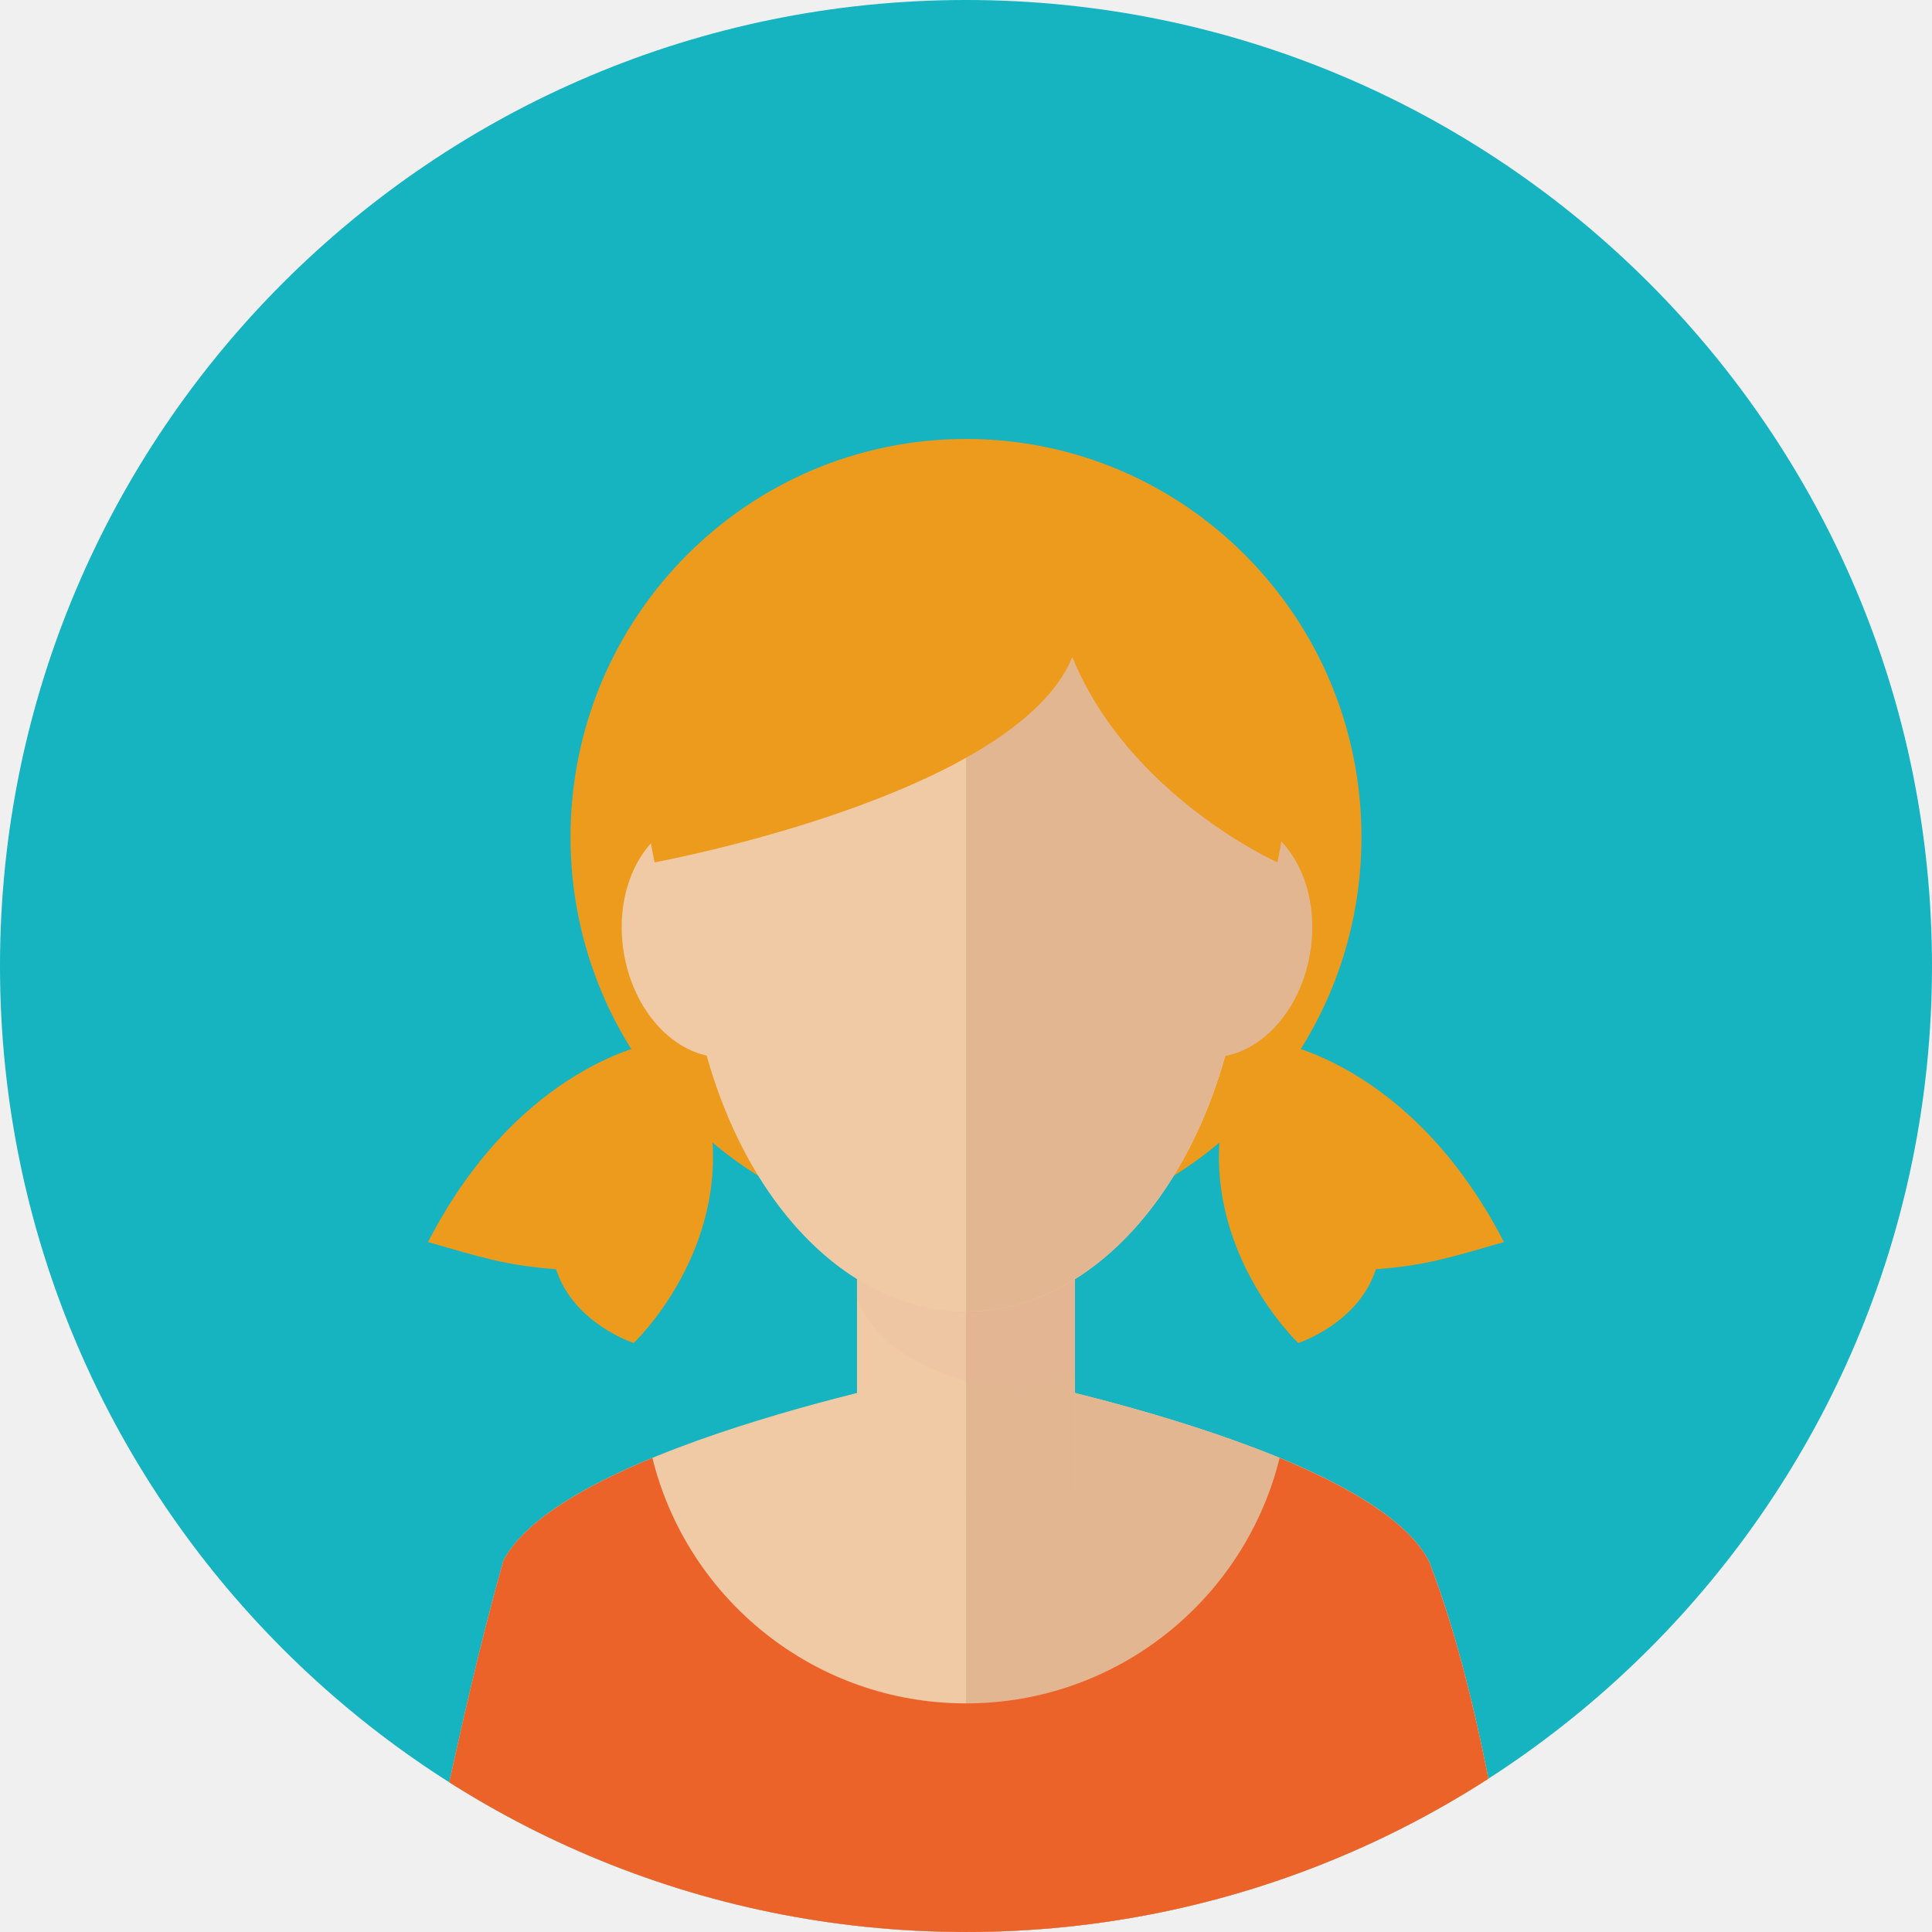
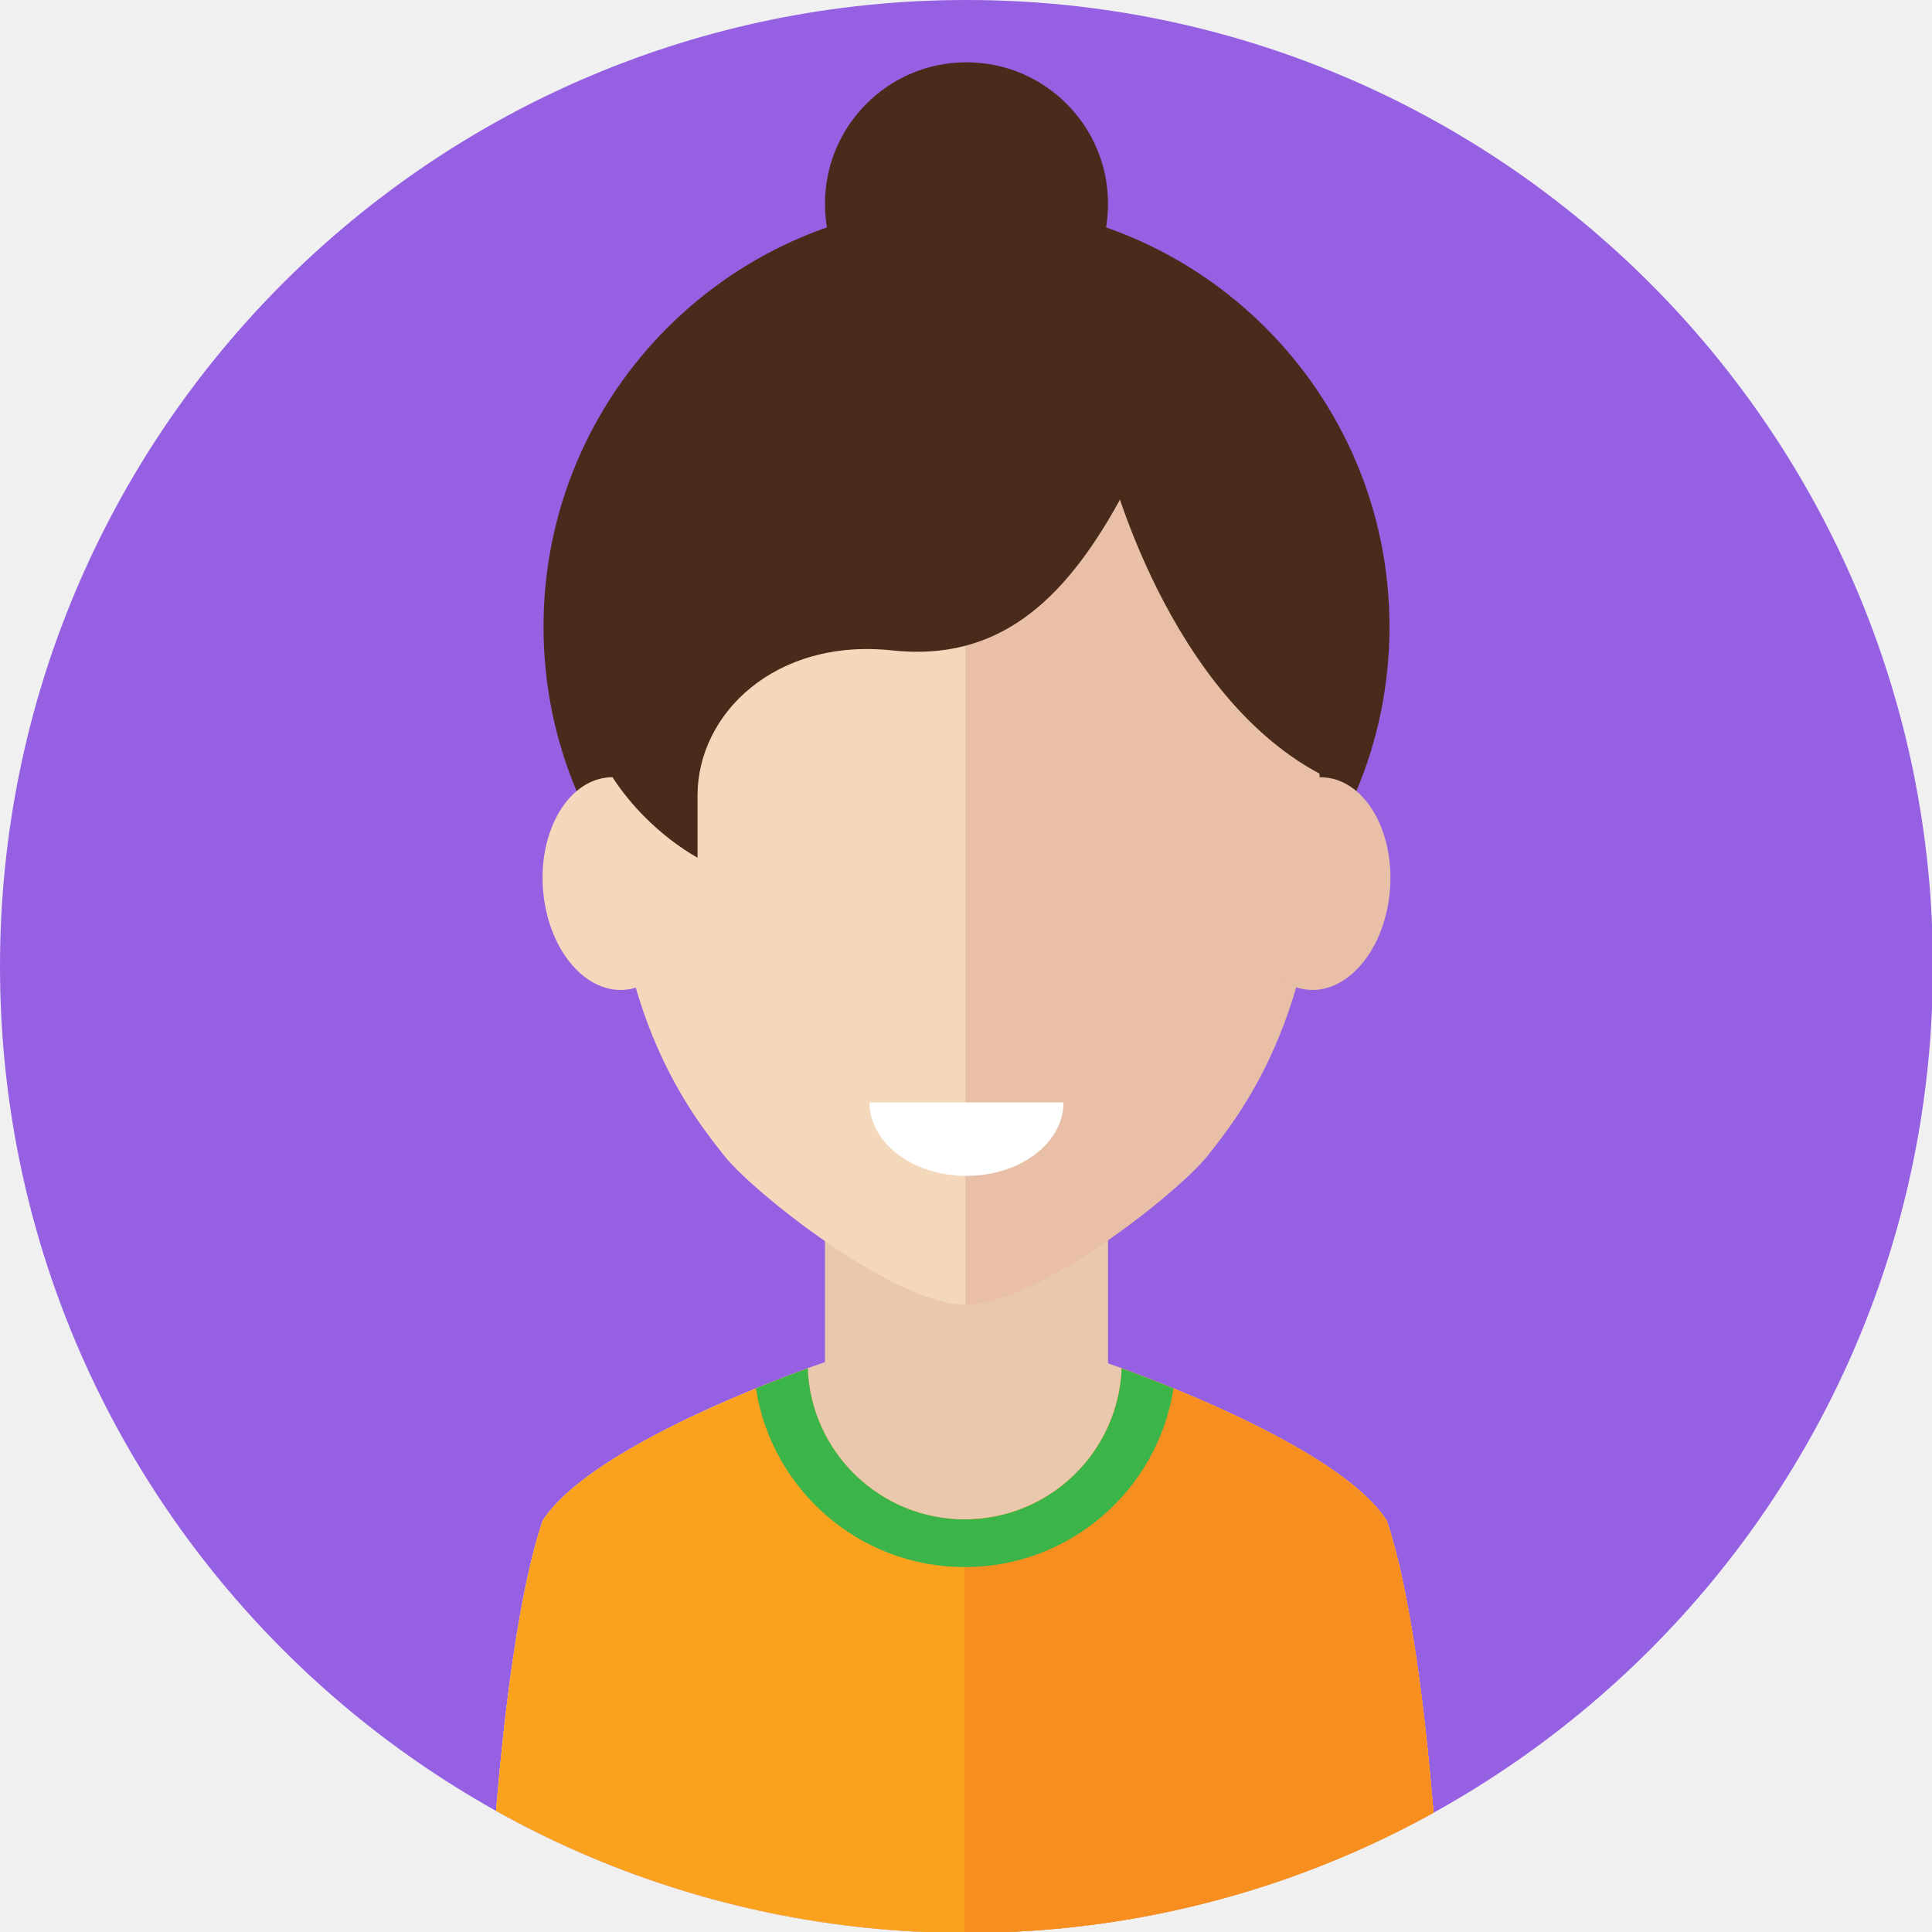
- <svg xmlns="http://www.w3.org/2000/svg" xmlns:xlink="http://www.w3.org/1999/xlink" version="1.1" id="Ebene_1" x="0px" y="0px" width="144.771px" height="144.773px" viewBox="0 0 144.771 144.773" enable-background="new 0 0 144.771 144.773" xml:space="preserve">
-   <circle fill="#16B3C1" cx="72.386" cy="72.386" r="72.386" />
+ <svg xmlns="http://www.w3.org/2000/svg" width="100%" height="100%" viewBox="0 0 531 531" version="1.1" xml:space="preserve" style="fill-rule:evenodd;clip-rule:evenodd;stroke-linejoin:round;stroke-miterlimit:1.414;">
+   <path d="M531.253,265.622c0,-146.697 -118.925,-265.622 -265.628,-265.622c-146.7,0 -265.625,118.925 -265.625,265.622c0,146.703 118.925,265.625 265.625,265.625c146.703,0 265.628,-118.922 265.628,-265.625Z" style="fill:#9561e2;fill-rule:nonzero;" />
  <g>
-     <defs>
-       <circle id="SVGID_1_" cx="72.386" cy="72.386" r="72.386" />
-     </defs>
-     <clipPath id="SVGID_2_">
-       <use xlink:href="#SVGID_1_" overflow="visible" />
+     <clipPath id="_clip1">
+       <path d="M531.259,265.619c0,-146.697 -118.921,-265.622 -265.625,-265.622c-146.7,0 -265.621,118.925 -265.621,265.622c0,146.703 118.921,265.625 265.621,265.625c146.704,0 265.625,-118.922 265.625,-265.625Z" />
    </clipPath>
-     <g clip-path="url(#SVGID_2_)">
-       <ellipse fill="#ED9B1D" cx="72.386" cy="62.721" rx="29.635" ry="29.828" />
-       <path fill="#F0C9A5" d="M107.052,116.94c-4.666-8.833-34.666-14.376-34.666-14.376s-30,5.543-34.666,14.376    c-3.449,12.258-6.334,27.833-6.334,27.833h41h41C113.386,144.773,111.438,128.073,107.052,116.94z" />
-       <path fill="#E3B692" d="M72.386,102.564c0,0,30,5.543,34.666,14.376c4.386,11.133,6.334,27.833,6.334,27.833h-41V102.564z" />
-       <rect x="64.219" y="84.606" fill="#F0C9A5" width="16.334" height="27.336" />
-       <rect x="72.386" y="84.606" fill="#E3B692" width="8.167" height="27.336" />
-       <path opacity="0.1" fill="#DEAD8D" d="M64.219,97.273c1.469,4.217,7.397,6.634,11.751,6.634c1.575,0,3.107-0.264,4.583-0.747    V84.606H64.219V97.273z" />
-       <path fill="#F0C9A5" d="M93.386,67.357c0-17.074-9.402-26.783-21-26.783s-21,9.709-21,26.783s9.402,30.917,21,30.917    S93.386,84.432,93.386,67.357z" />
-       <path fill="#E3B692" d="M90.189,79.195c-3.807-0.424-6.377-4.783-5.732-9.732c0.637-4.953,4.242-8.63,8.051-8.209    c3.805,0.422,6.371,4.779,5.729,9.732C97.598,75.939,93.996,79.613,90.189,79.195z" />
-       <path fill="#F0C9A5" d="M46.684,70.986c-0.643-4.953,1.924-9.311,5.727-9.732c3.811-0.421,7.416,3.256,8.055,8.209    c0.643,4.949-1.93,9.309-5.734,9.732C50.924,79.613,47.322,75.939,46.684,70.986z" />
-       <path fill="#E3B692" d="M93.386,67.357c0-17.074-9.402-26.783-21-26.783v57.7C83.983,98.274,93.386,84.432,93.386,67.357z" />
-       <path fill="#EC632A" d="M107.052,116.94c-1.565-2.964-5.987-5.555-11.166-7.692c-2.604,10.561-12.136,18.394-23.5,18.394    s-20.896-7.833-23.5-18.394c-5.179,2.138-9.601,4.729-11.166,7.692c-3.449,12.258-6.334,27.833-6.334,27.833h41h41    C113.386,144.773,111.438,128.073,107.052,116.94z" />
-       <path fill="#ED9B1D" d="M72.386,37.698c0,0-28.662,2.166-23.334,26.922c0,0,27.048-4.97,31.302-15.38    C84.607,59.65,95.72,64.62,95.72,64.62C101.048,39.864,72.386,37.698,72.386,37.698z" />
-       <path fill="#ED9B1D" d="M49.23,78.095c0,0-10.18,1.454-17.159,14.979c4.07,1.165,5.815,1.745,9.598,2.036    c1.31,4.072,5.816,5.527,5.816,5.527s7.315-6.892,5.716-16.78" />
-       <path fill="#ED9B1D" d="M95.54,78.095c0,0,10.18,1.454,17.159,14.979c-4.07,1.165-5.815,1.745-9.598,2.036    c-1.31,4.072-5.816,5.527-5.816,5.527s-7.315-6.892-5.716-16.78" />
+     <g clip-path="url(#_clip1)">
+       <path d="M381.891,172.275c0,-64.203 -52.047,-116.253 -116.257,-116.253c-64.206,0 -116.253,52.05 -116.253,116.253c0,64.206 52.047,116.253 116.253,116.253c64.21,0 116.257,-52.047 116.257,-116.253Z" style="fill:#482b1b;fill-rule:nonzero;" />
+       <path d="M304.534,421.231l-39.39,110.488l-38.403,-110.488l0,-85.297l77.793,0l0,85.297Z" style="fill:#eac8ae;fill-rule:nonzero;" />
+       <path d="M265.634,99.537c-37.768,0 -97.497,21.472 -97.497,122.082c0,58.09 22.644,85.481 30.894,96.009c7.597,9.684 46.575,40.994 66.603,40.994c0,-101.685 0,-259.085 0,-259.085Z" style="fill:#f3d8bc;fill-rule:nonzero;" />
+       <path d="M149.347,245.609c-1.663,-16.075 5.997,-30.34 17.106,-31.865c11.116,-1.522 21.475,10.272 23.141,26.347c1.665,16.071 -5.997,30.337 -17.11,31.862c-11.109,1.522 -21.468,-10.272 -23.137,-26.344Z" style="fill:#f3d8bc;fill-rule:nonzero;" />
+       <path d="M265.328,99.537c37.769,0 97.497,21.472 97.497,122.082c0,58.09 -22.641,85.481 -30.894,96.009c-7.594,9.684 -46.575,40.994 -66.603,40.994c0,-101.685 0,-259.085 0,-259.085Z" style="fill:#e9bfa7;fill-rule:nonzero;" />
+       <path d="M381.925,245.609c1.663,-16.075 -5.997,-30.34 -17.106,-31.865c-11.116,-1.522 -21.475,10.272 -23.141,26.347c-1.666,16.071 5.997,30.337 17.11,31.862c11.112,1.522 21.468,-10.272 23.137,-26.344Z" style="fill:#e9bfa7;fill-rule:nonzero;" />
+       <path d="M265.144,531.719l0,-106.25c0,0 -29.022,-7.194 -35.416,-30.697c-3.075,-11.3 -2.987,-20.366 -2.987,-20.366c0,0 -63.454,21.431 -77.619,43.566c-11.788,35.09 -15.019,113.747 -15.019,113.747l131.041,0Z" style="fill:#eac8ae;fill-rule:nonzero;" />
+       <path d="M265.144,531.719l0,-106.25c0,0 29.018,-7.194 35.419,-30.697c3.071,-11.3 2.984,-20.366 2.984,-20.366c0,0 63.453,21.431 77.619,43.566c11.787,35.09 15.022,113.747 15.022,113.747l-131.044,0Z" style="fill:#eac8ae;fill-rule:nonzero;" />
+       <path d="M265.144,531.719l0,-106.25c0,0 -29.022,-7.194 -35.416,-30.697c-3.075,-11.3 -2.987,-20.366 -2.987,-20.366c0,0 -63.454,21.431 -77.619,43.566c-11.788,35.09 -15.019,113.747 -15.019,113.747l131.041,0Z" style="fill:#eac8ae;fill-rule:nonzero;" />
+       <path d="M265.144,531.719l0,-106.25c0,0 29.018,-7.194 35.419,-30.697c3.071,-11.3 2.984,-20.366 2.984,-20.366c0,0 63.453,21.431 77.619,43.566c11.787,35.09 15.022,113.747 15.022,113.747l-131.044,0Z" style="fill:#eac8ae;fill-rule:nonzero;" />
+       <path d="M265.634,323.187c14.725,0 26.66,-9.037 26.66,-20.193l-53.316,0c0,11.156 11.935,20.193 26.656,20.193Z" style="fill:#fff;fill-rule:nonzero;" />
+       <path d="M260.137,70.591c-69.009,0 -89.99,60.459 -89.99,88.303c-25.031,34.787 2.253,65.912 21.569,76.846c0,-6.471 0,-8.84 0,-17.118c0,-22.497 21.393,-43.328 53.522,-39.86c28.793,3.11 46.925,-13.162 62.243,-40.831c18.913,-37.047 -4.69,-67.34 -47.344,-67.34Z" style="fill:#482b1b;fill-rule:nonzero;" />
+       <path d="M304.534,126.559c0,0 16.122,65.463 60.285,87.185c7.859,-58.85 12.503,-46.454 0,-77.444c-12.503,-30.991 -60.285,-54.01 -60.285,-54.01l0,44.269Z" style="fill:#482b1b;fill-rule:nonzero;" />
+       <path d="M381.166,417.972c-11.816,-18.463 -57.9,-36.428 -72.869,-41.881c-0.888,23.075 -19.863,41.509 -43.153,41.509c-23.291,0 -42.263,-18.434 -43.153,-41.509c-14.969,5.453 -61.054,23.418 -72.869,41.881c-11.788,35.09 -15.019,113.747 -15.019,113.747l262.085,0c0,0 -3.235,-78.657 -15.022,-113.747Z" style="fill:#faa21e;fill-rule:nonzero;" />
+       <path d="M396.188,531.719c0,0 -3.235,-78.657 -15.022,-113.747c-11.816,-18.463 -57.9,-36.428 -72.869,-41.881c-0.888,23.075 -19.863,41.509 -43.153,41.509l0,114.119l131.044,0Z" style="fill:#f78f20;fill-rule:nonzero;" />
+       <path d="M207.759,381.597c4.313,27.815 28.36,49.109 57.385,49.109c29.025,0 53.072,-21.294 57.384,-49.109c-5.831,-2.385 -10.834,-4.269 -14.231,-5.506c-0.888,23.075 -19.863,41.509 -43.153,41.509c-23.291,0 -42.263,-18.434 -43.153,-41.509c-3.391,1.237 -8.397,3.121 -14.232,5.506Z" style="fill:#3bb54a;fill-rule:nonzero;" />
+       <path d="M304.534,56.022c0,-21.481 -17.415,-38.897 -38.9,-38.897c-21.478,0 -38.893,17.416 -38.893,38.897c0,21.481 17.415,38.897 38.893,38.897c21.485,0 38.9,-17.416 38.9,-38.897Z" style="fill:#482b1b;fill-rule:nonzero;" />
    </g>
  </g>
-   <g>
- </g>
-   <g>
- </g>
-   <g>
- </g>
-   <g>
- </g>
-   <g>
- </g>
-   <g>
- </g>
</svg>
